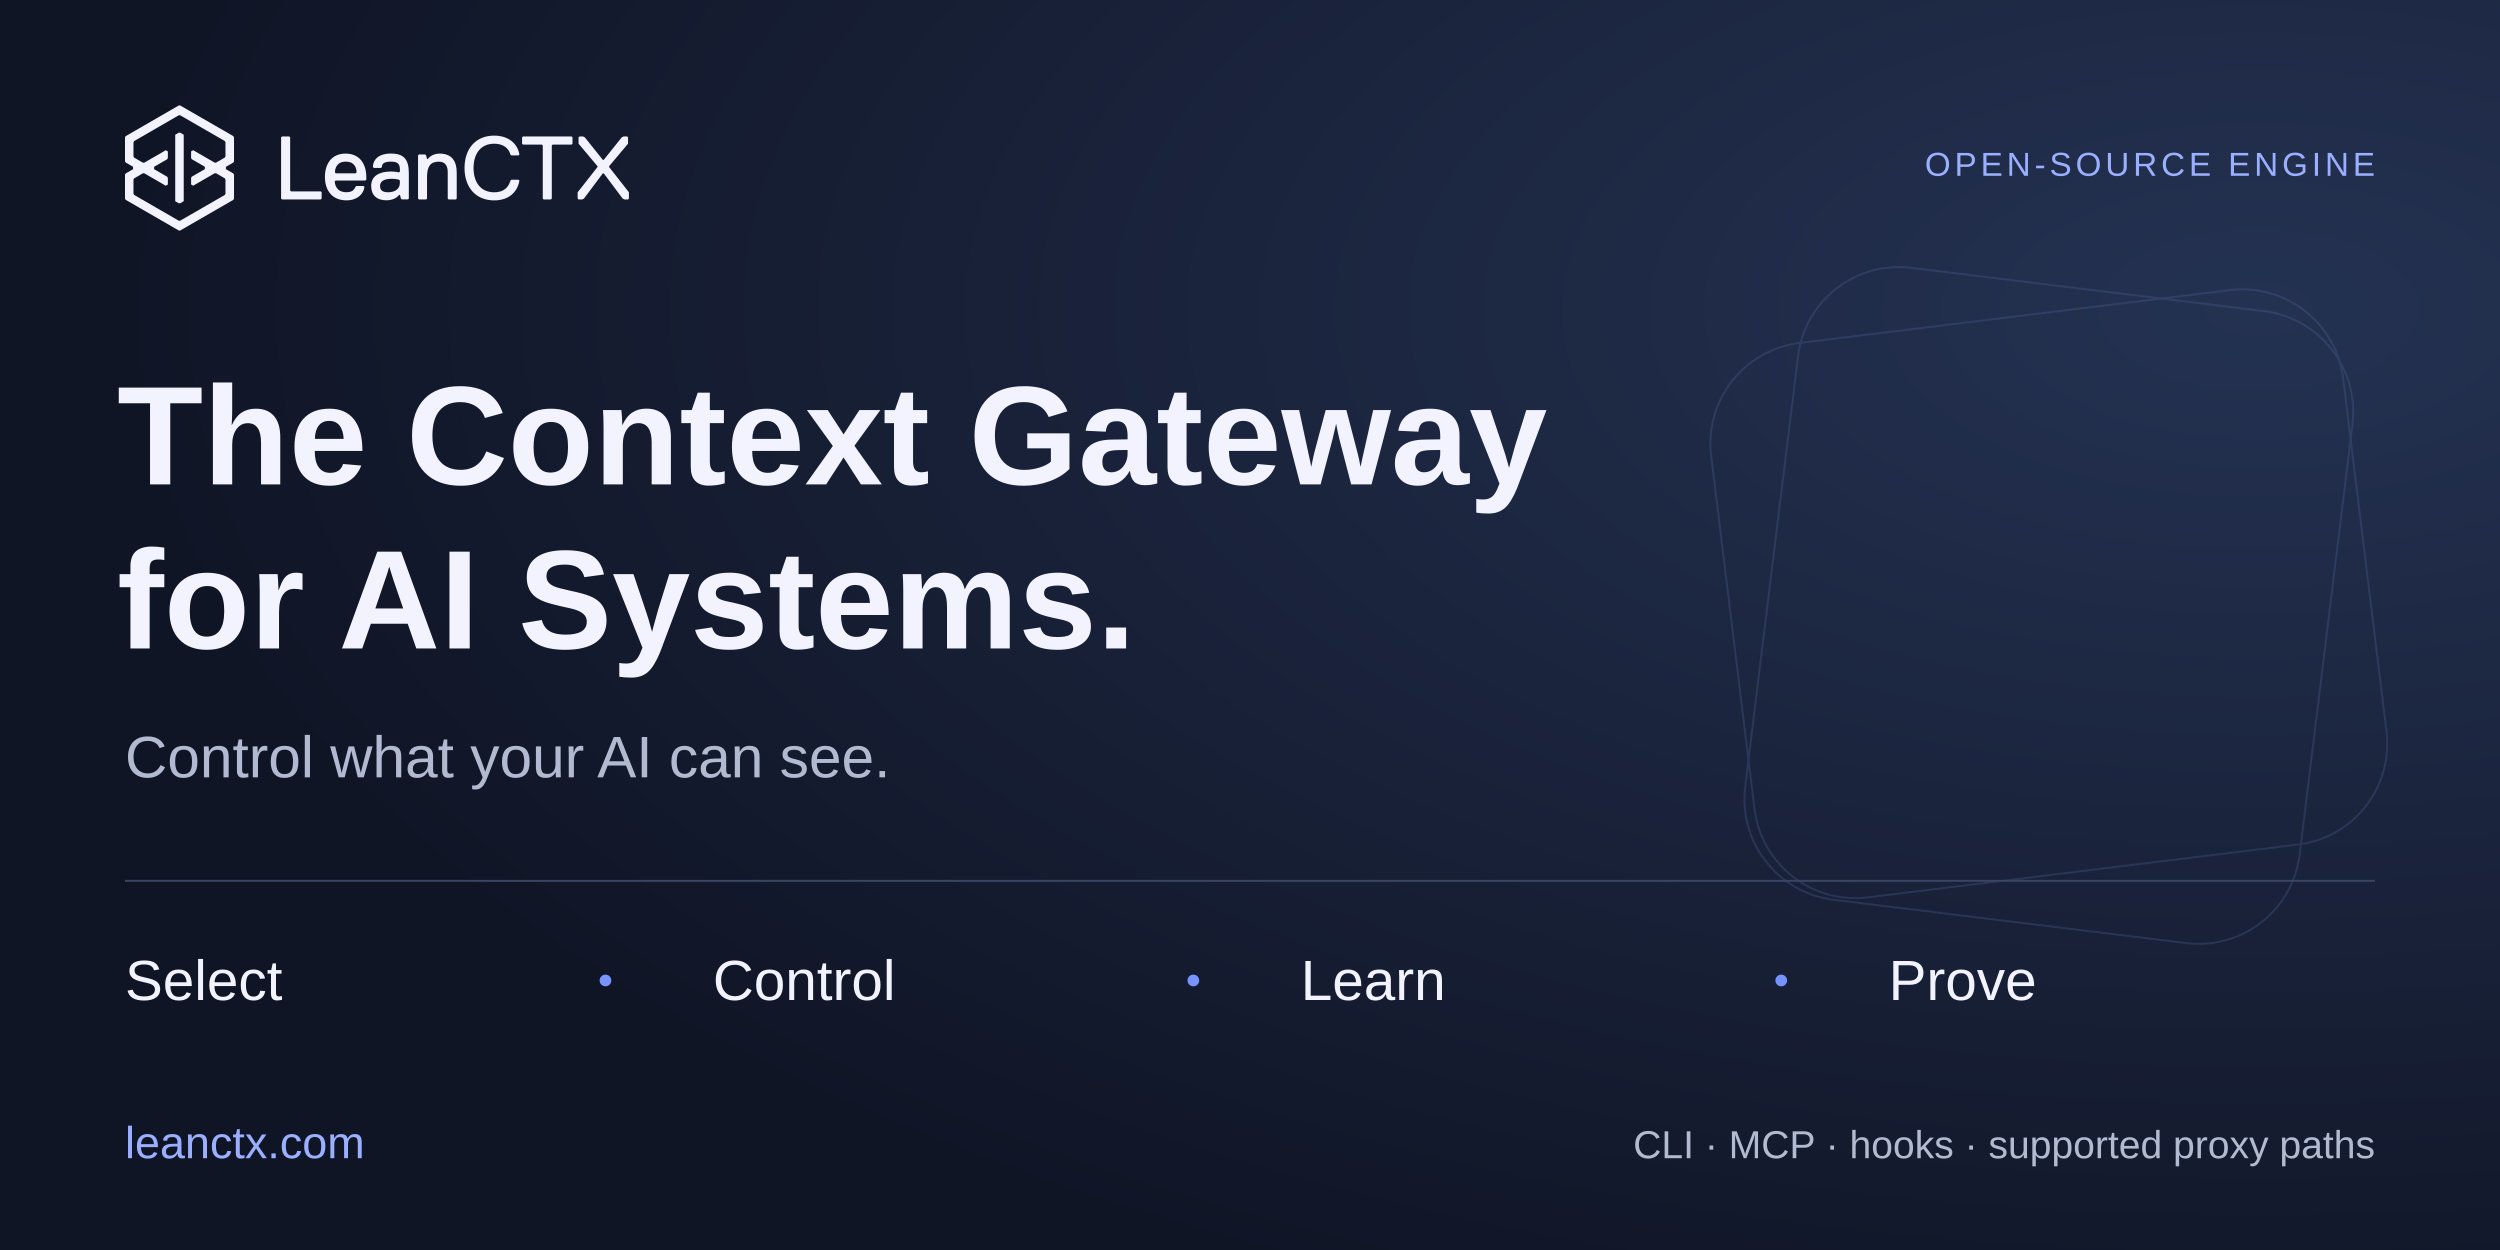
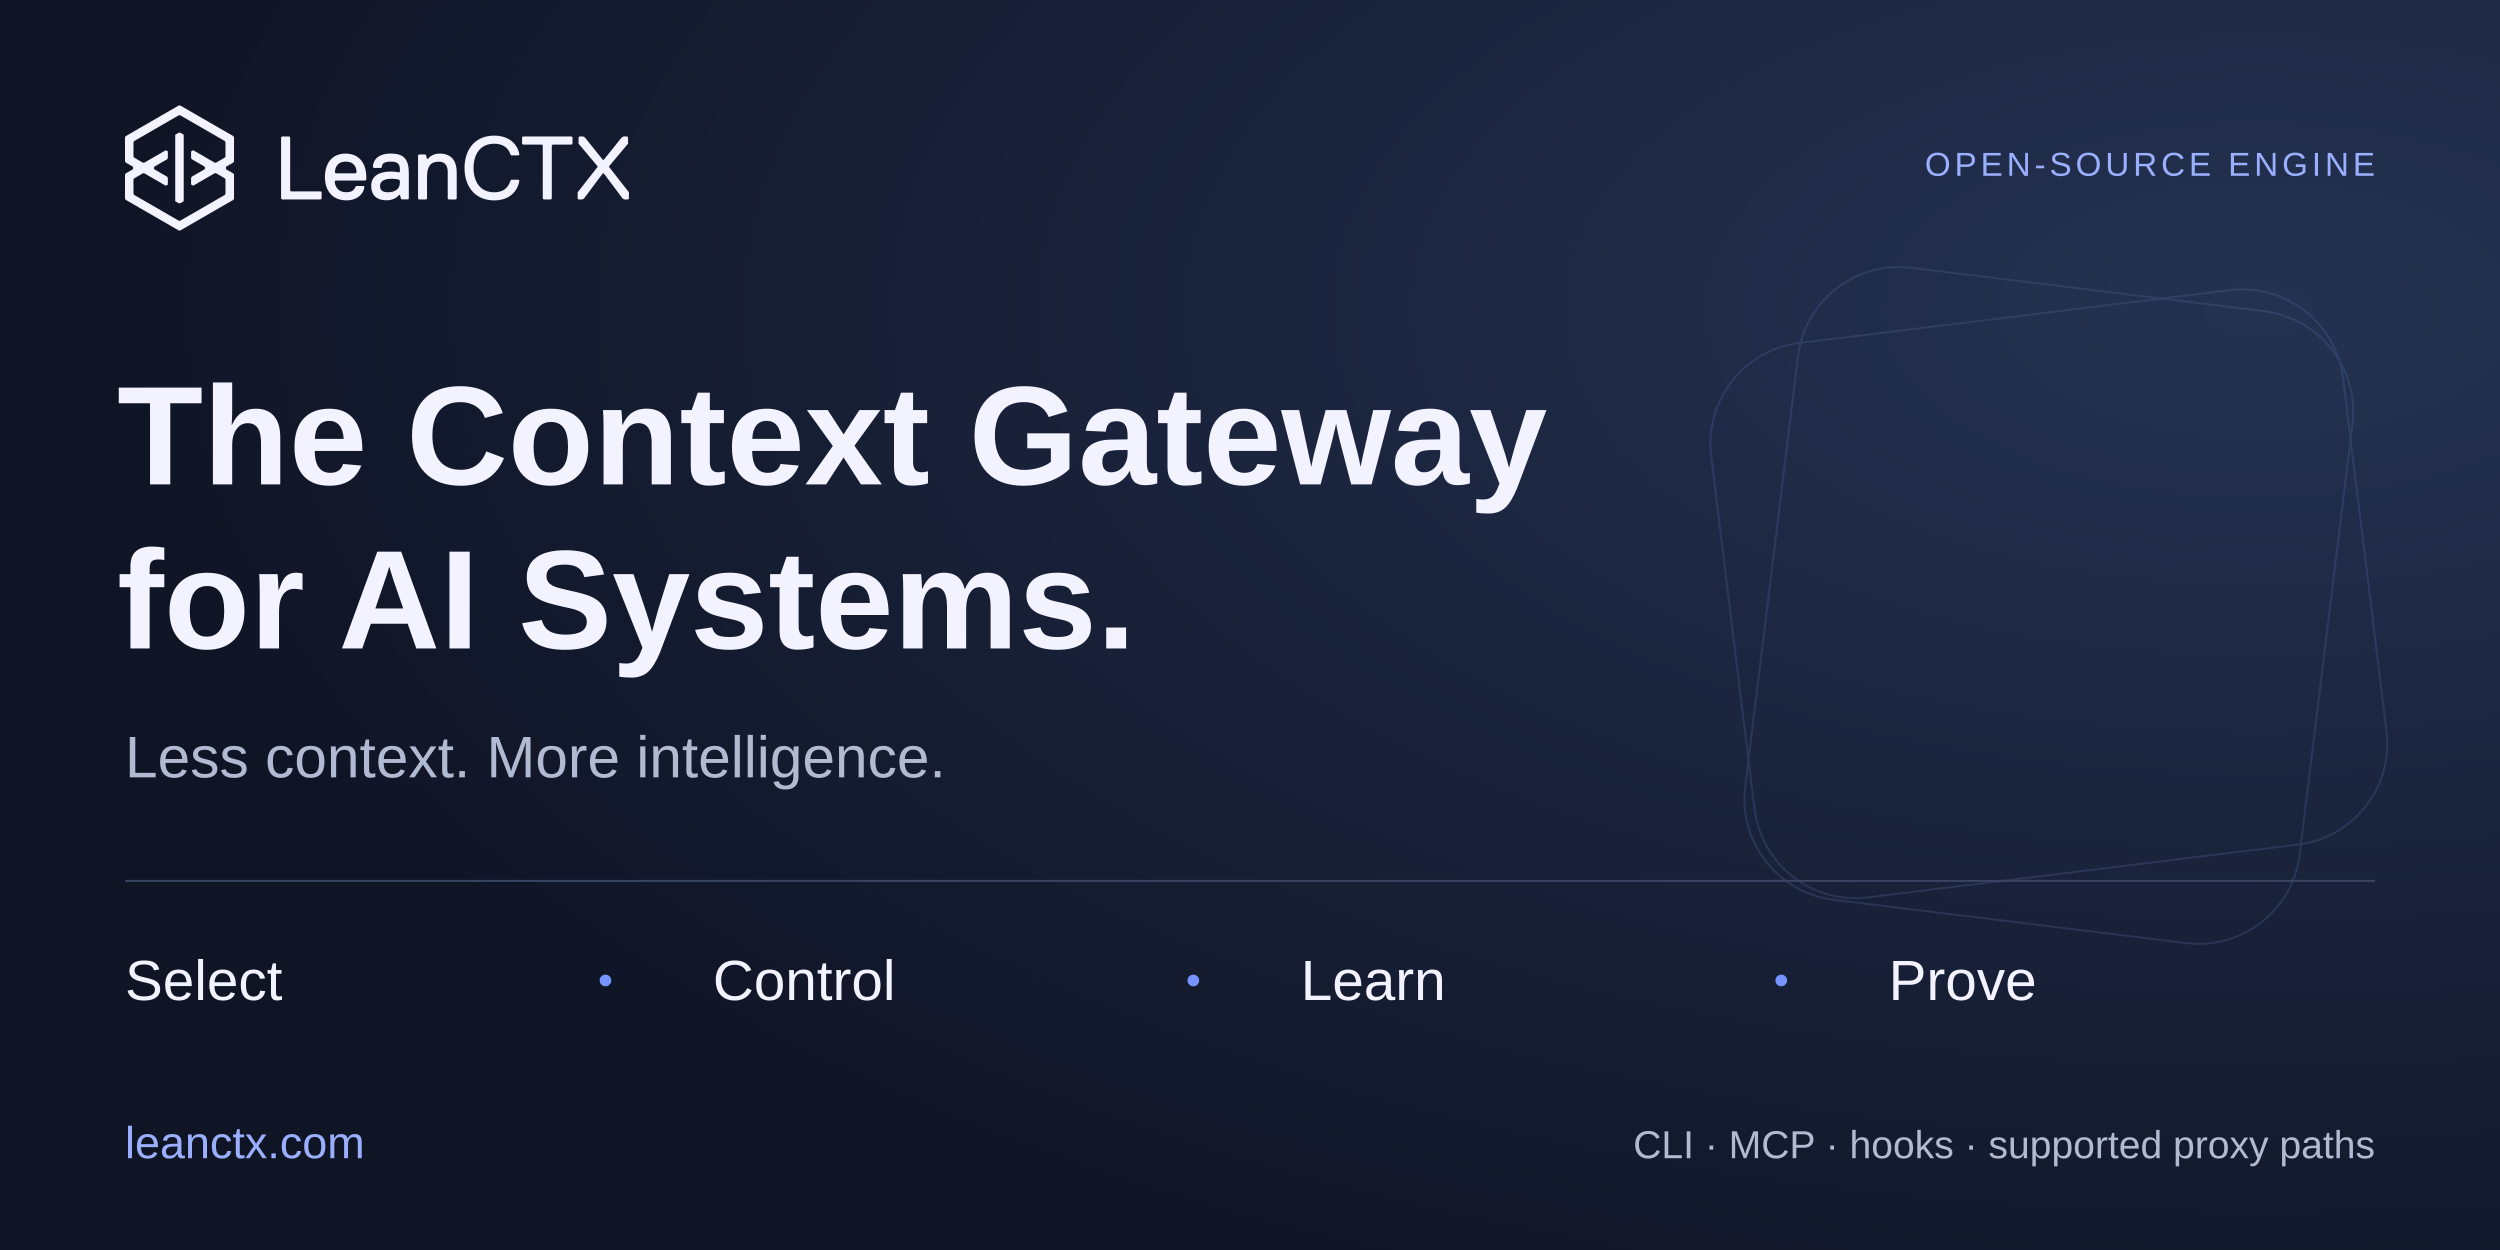
<svg xmlns="http://www.w3.org/2000/svg" width="1280" height="640" viewBox="0 0 1280 640">
  <defs>
    <radialGradient id="glow" cx="90%" cy="25%" r="85%">
      <stop stop-color="#243252" />
      <stop offset="1" stop-color="#101526" />
    </radialGradient>
  </defs>
  <rect width="1280" height="640" fill="url(#glow)" />
  <g fill="none" stroke="#52699e" stroke-width="1" opacity=".28">
    <rect x="886" y="161" width="326" height="286" rx="52" transform="rotate(-7 1049 304)" />
    <rect x="906" y="147" width="286" height="326" rx="52" transform="rotate(7 1049 310)" />
  </g>
  <g transform="translate(64 54) scale(2)" fill="#f2f3ff">
    <polygon points="42.5 21.99 42.28 21.75 42.28 8.17 42.05 7.93 40.2 7.93 39.96 8.17 39.96 23.82 40.2 24.06 50.1 24.06 50.11 24.06 50.34 23.82 50.34 22.21 50.11 21.99 42.5 21.99" />
    <path d="M80.53,12.32h0c-2.07-.01-2.99,1.37-2.99,1.37h-.23l-.23-.92-.23-.22h-1.61l-.22.22v11.06l.22.23h1.85l.23-.23v-5.52c0-2.77.92-3.92,2.99-3.92s2.31,1.61,2.31,2.77v6.68l.23.23h1.85l.22-.23v-6.68c0-2.77-1.15-4.84-4.38-4.84Z" />
    <path d="M94.53,9.79c2.31,0,3.69,1.15,4.14,2.77l.23.22h1.85l.22-.22c-.46-2.77-2.77-4.84-6.45-4.84-4.84,0-7.6,3.45-7.6,8.29s2.77,8.29,7.6,8.29c3.91,0,5.99-2.31,6.45-5.06l-.22-.22h-1.85l-.23.22c-.46,1.61-1.61,2.99-4.14,2.99-3.45,0-5.3-2.53-5.3-6.22s1.84-6.22,5.3-6.22Z" />
    <polygon points="101.89 7.93 101.65 8.17 101.65 9.78 101.89 10.01 106.73 10.01 106.95 10.25 106.95 23.83 107.18 24.07 109.03 24.07 109.26 23.83 109.26 10.25 109.49 10.01 114.32 10.01 114.56 9.78 114.56 8.17 114.32 7.93 101.89 7.93" />
    <polygon points="123.94 15.77 123.94 15.54 128.78 9.78 128.78 8.17 128.54 7.93 127.62 7.93 127.16 8.17 122.56 13.92 122.32 13.92 117.72 8.17 117.26 7.93 116.34 7.93 116.11 8.17 116.11 9.78 120.95 15.54 120.95 15.77 115.88 22.22 115.88 23.83 116.11 24.07 117.03 24.07 117.49 23.83 122.32 17.38 122.56 17.38 127.4 23.83 127.86 24.07 128.78 24.07 129 23.83 129 22.22 123.94 15.77" />
    <path d="M56.47,12.32h.01c-3.69-.01-5.3,2.76-5.3,5.98,0,3.45,1.85,5.99,5.52,5.99,2.77,0,4.38-1.61,4.6-3.46l-.23-.22h-1.85l-.22.22c-.46,1.15-1.38,1.38-2.31,1.38-2.77,0-2.99-2.31-2.99-2.77l.22-.23h7.62l.23-.21v-.69c0-3.23-1.61-5.99-5.3-5.99ZM59.27,17.15h-.02l-.22.23h-5.06l-.22-.23c0-.69.22-2.77,2.77-2.77s2.77,2.07,2.77,2.77h-.02Z" />
    <path d="M68.06,12.31c-3.45,0-4.6,1.85-4.6,3.45l.23.23h1.84l.23-.23c0-.92.69-1.38,2.31-1.38s2.31.46,2.31,2.07v.46l-.23.23s-.92-.23-2.07-.23c-2.99,0-5.06,1.15-5.06,3.68,0,2.31,1.38,3.69,3.91,3.69,2.31,0,3.23-1.38,3.23-1.38h.23l.23.92.22.23h1.59l.23-.23v-6.45c0-3.45-1.15-5.06-4.6-5.06ZM70.36,19.91h0s-.01.01-.01.01c0,1.37-1.15,2.3-2.99,2.3-1.38,0-2.07-.46-2.07-1.61s.92-1.84,2.99-1.84c1.15,0,1.85.23,1.85.23l.23.22v.69Z" />
    <path d="M14.12,0h-.35L.18,7.85c-.06.11-.11.2-.18.31v6.15c.06.11.11.2.18.3l1.89,1.09v.61l-1.89,1.09c-.06.11-.11.2-.18.3v6.15c.06.11.11.2.18.31l13.6,7.85h.35l13.6-7.85c.06-.11.11-.2.18-.31v-6.15c-.06-.11-.11-.2-.18-.3l-1.89-1.09v-.61l1.89-1.09c.06-.11.11-.2.18-.3v-6.15c-.06-.11-.11-.2-.18-.31L14.12,0ZM25.72,13.05h0c-.06.1-.11.19-.18.29l-2.23,1.3h-.35l-5.51-3.19c-.23.14-.29.17-.53.31v1.69c.06.11.11.2.18.31l3.34,1.93v.61l-3.34,1.93c-.06.11-.11.2-.18.31v1.69c.23.14.29.17.53.31l5.51-3.19h.35l2.23,1.3c.06.11.11.2.18.3v3.65c-.06.11-.11.2-.18.31l-11.42,6.59h-.35l-11.42-6.59c-.06-.11-.11-.2-.18-.31v-3.64c.06-.11.11-.2.18-.3l2.23-1.3h.35l5.51,3.19c.23-.14.29-.17.53-.31v-1.69c-.06-.11-.11-.2-.18-.31l-3.34-1.93v-.61l3.34-1.93c.06-.11.11-.2.18-.31v-1.69c-.23-.14-.29-.17-.53-.31l-5.51,3.19h-.35l-2.23-1.3c-.06-.11-.11-.2-.18-.3v-3.64c.06-.11.11-.2.18-.3L13.77,2.51h.35l11.42,6.59c.06.11.11.2.18.31v3.64Z" />
    <path d="M13.77,6.96l-.91.53v17.03l.91.52h.35l.91-.53V7.49l-.91-.53h-.35Z" />
  </g>
  <g font-family="Arial, sans-serif">
    <text x="1216" y="90" text-anchor="end" fill="#9bafff" font-size="17" letter-spacing="2">OPEN-SOURCE ENGINE</text>
    <text x="60" y="248" fill="#f2f3ff" font-size="72" font-weight="700">The Context Gateway</text>
    <text x="60" y="332" fill="#f2f3ff" font-size="72" font-weight="700">for AI Systems.</text>
-     <text x="64" y="398" fill="#b2bad1" font-size="30">Control what your AI can see.</text>
+     <text x="64" y="398" fill="#b2bad1" font-size="30">Less context. More intelligence.</text>
    <path d="M64 451H1216" stroke="#394562" />
    <g fill="#f2f3ff" font-size="29">
      <text x="64" y="512">Select</text>
      <text x="365" y="512">Control</text>
      <text x="666" y="512">Learn</text>
      <text x="967" y="512">Prove</text>
    </g>
    <g fill="#7693ff">
      <circle cx="310" cy="502" r="3" />
      <circle cx="611" cy="502" r="3" />
      <circle cx="912" cy="502" r="3" />
    </g>
    <text x="64" y="593" fill="#9bafff" font-size="23">leanctx.com</text>
    <text x="1216" y="593" text-anchor="end" fill="#b2bad1" font-size="20">CLI · MCP · hooks · supported proxy paths</text>
  </g>
</svg>
